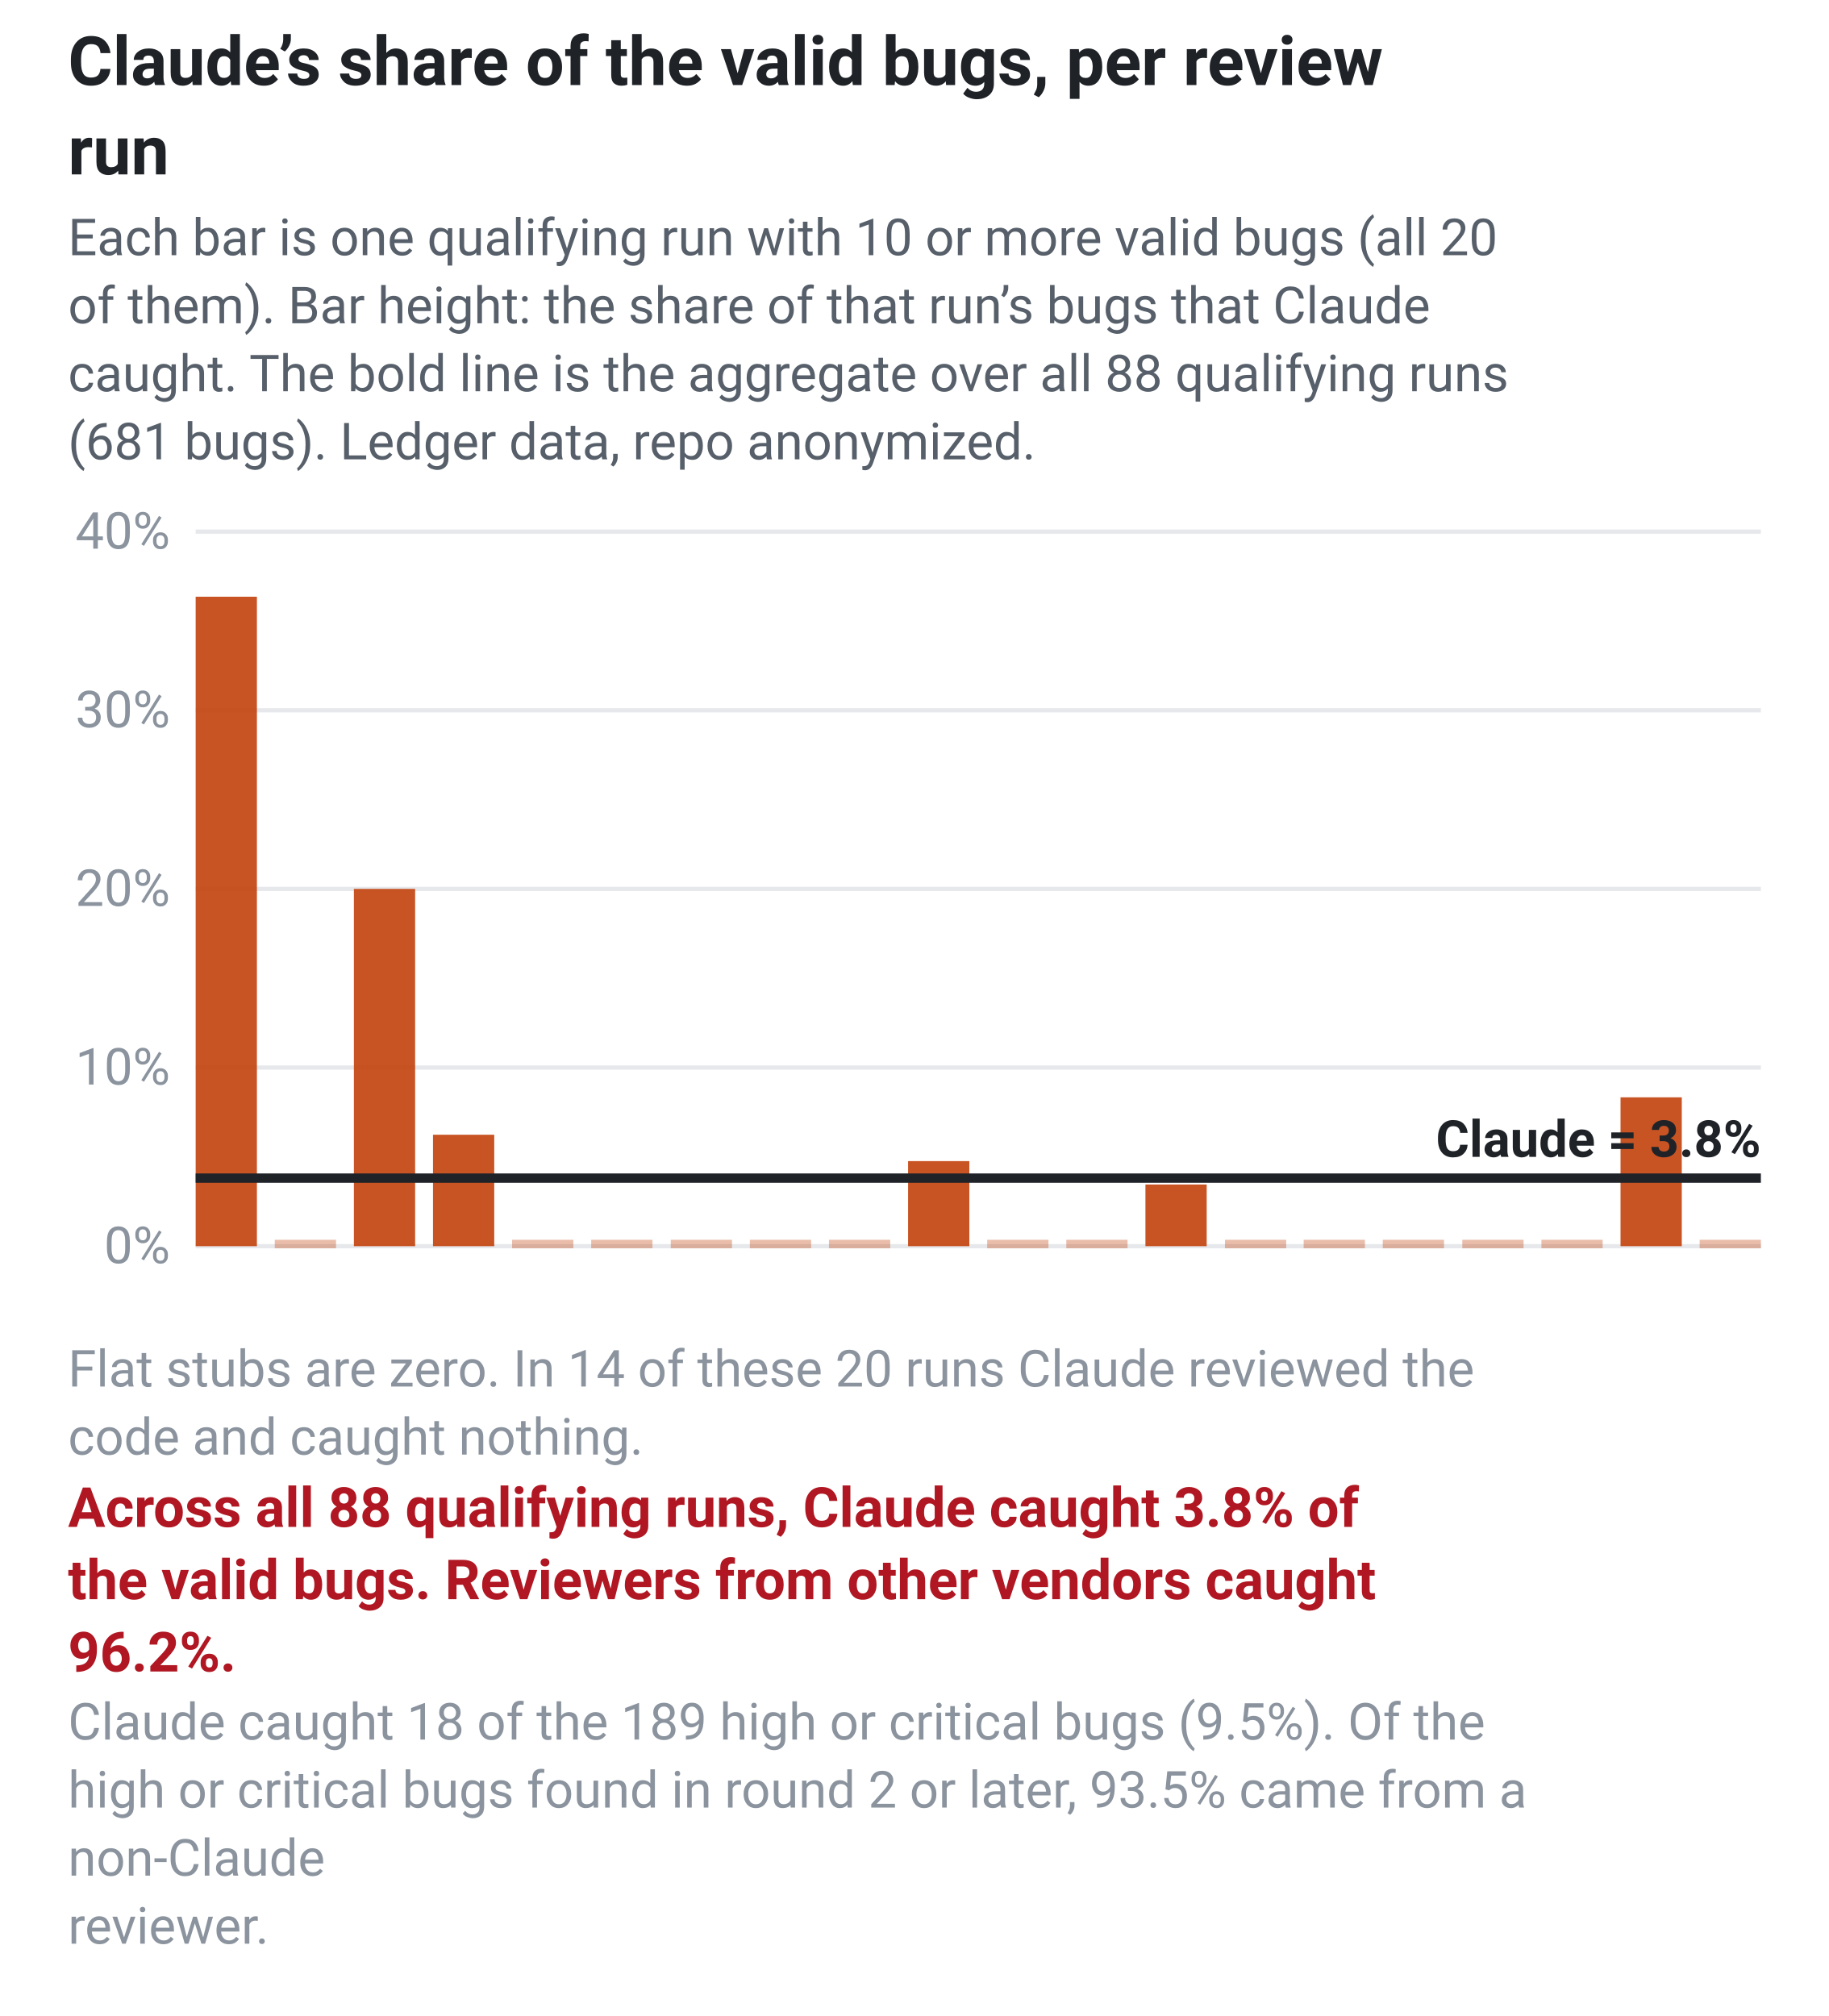
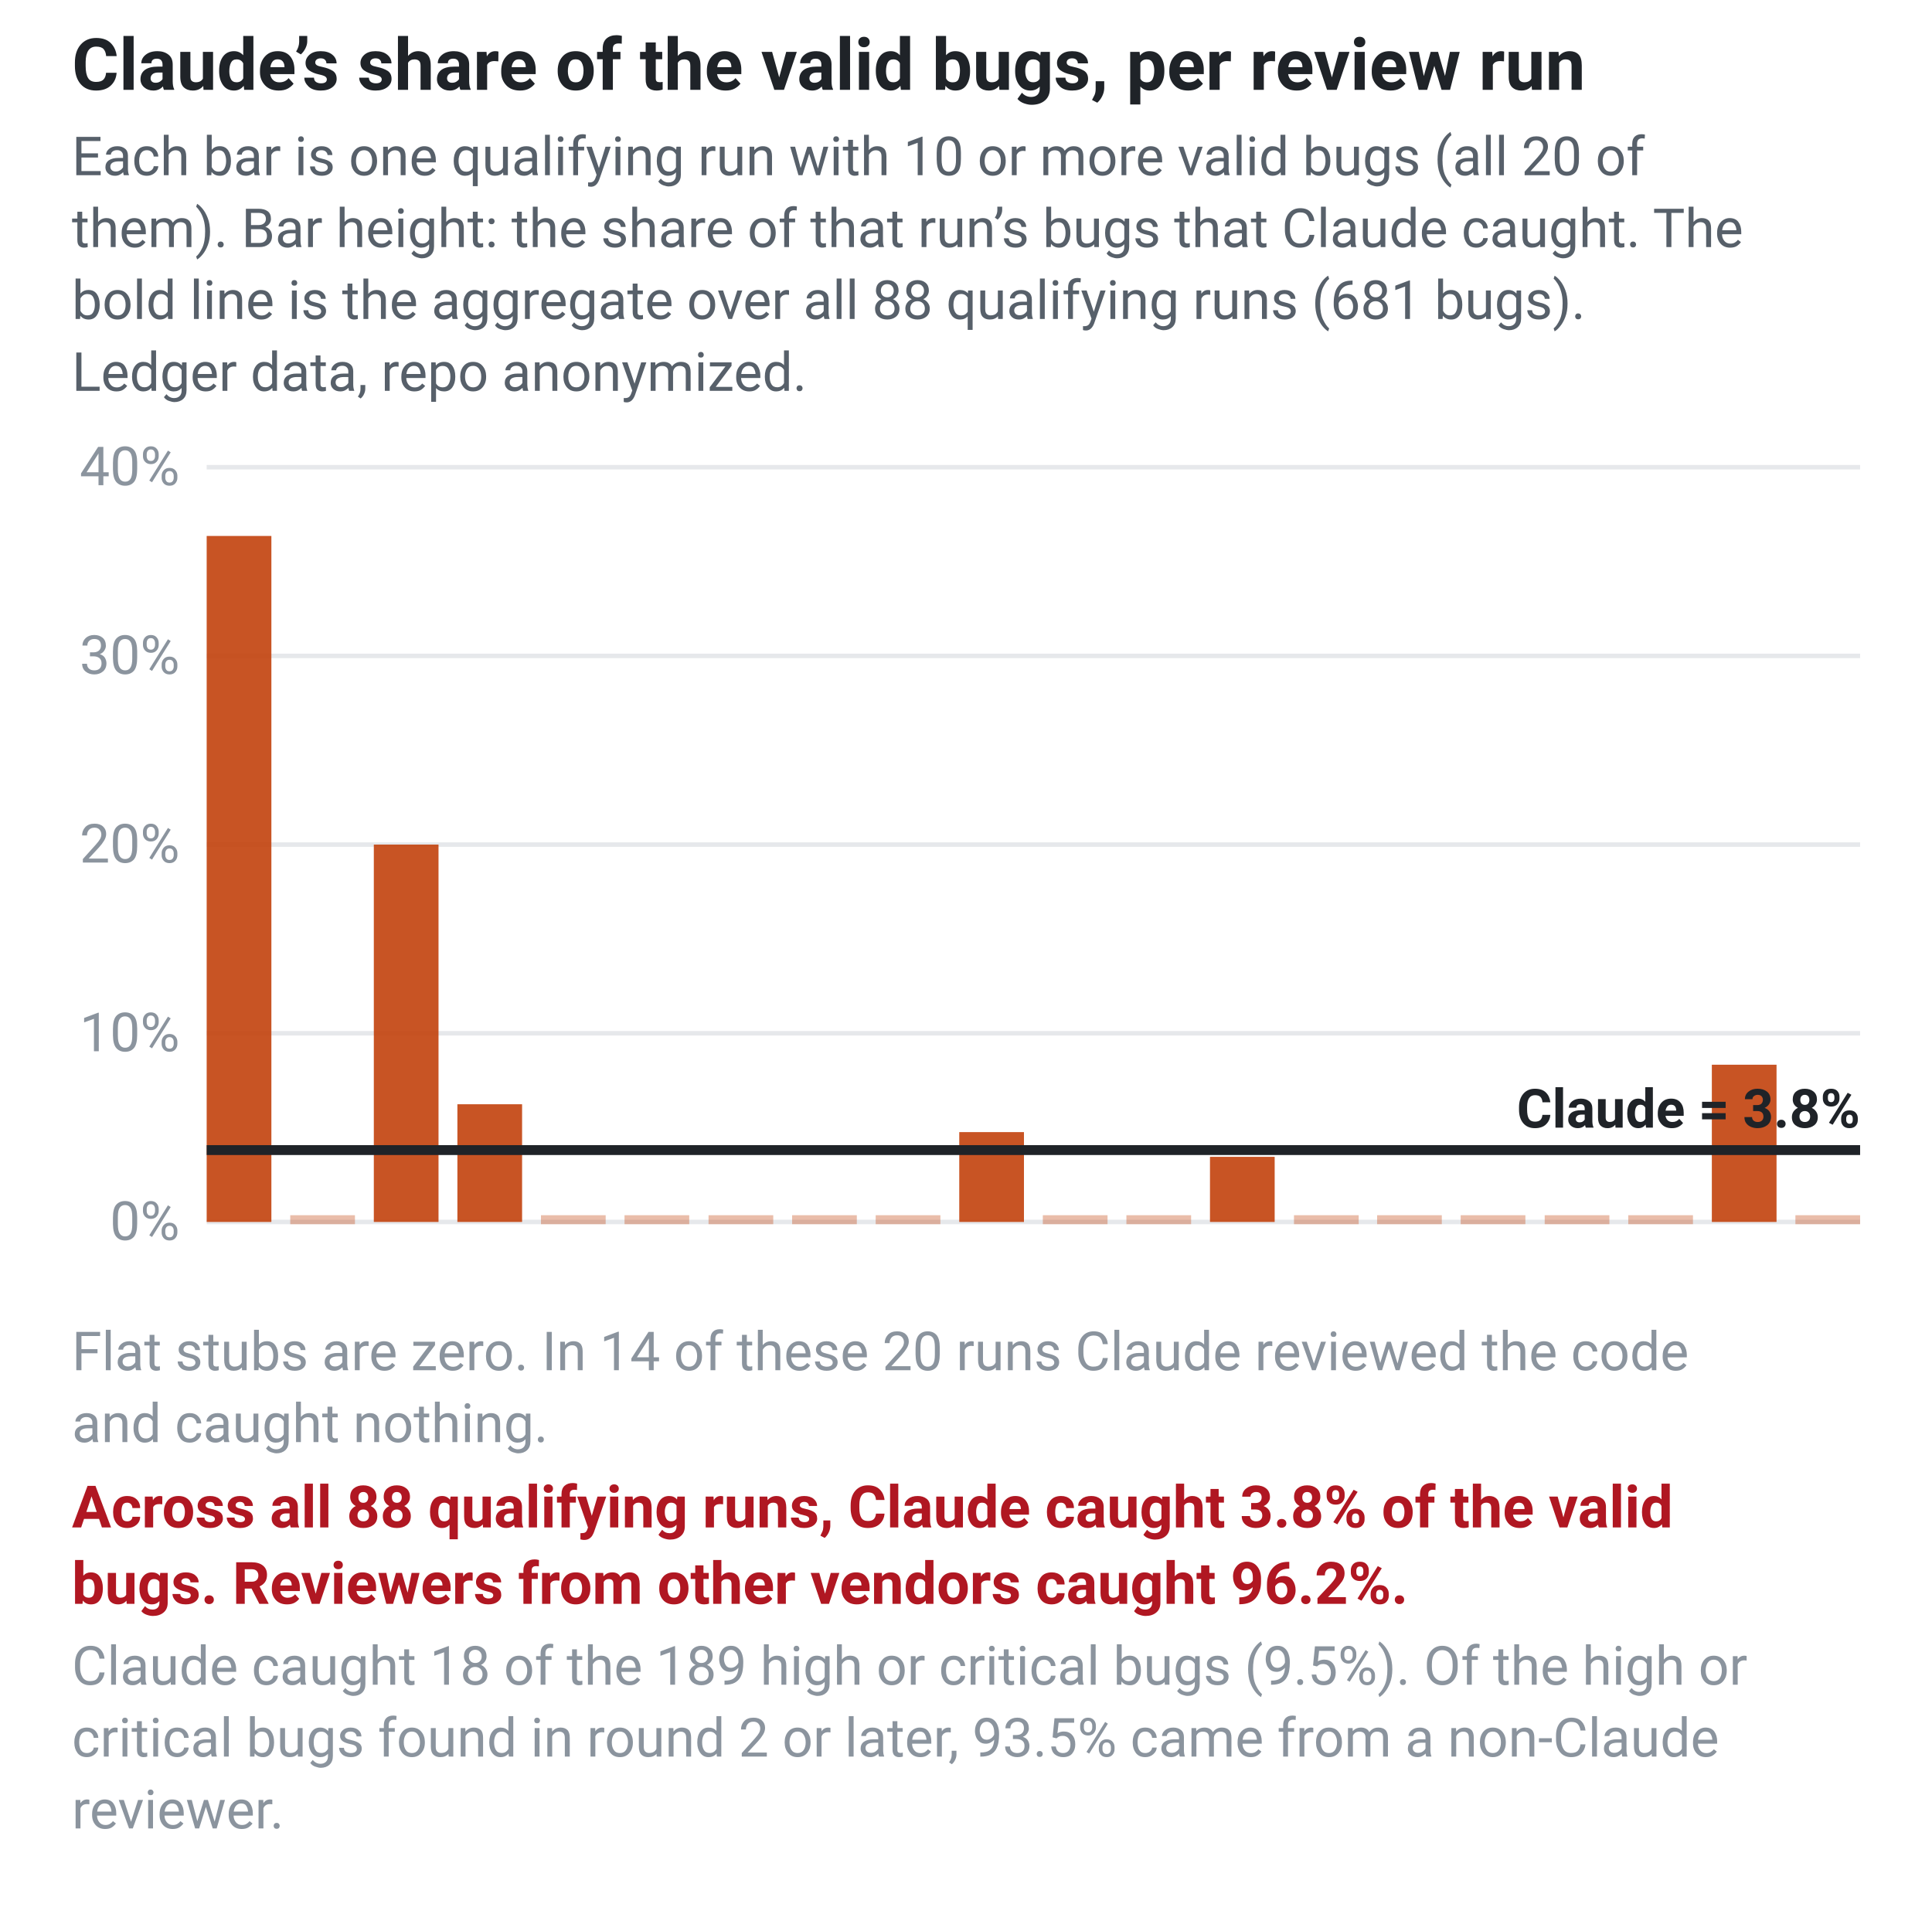
- <svg xmlns="http://www.w3.org/2000/svg" viewBox="0 0 430 474" font-family="-apple-system,Segoe UI,Roboto,Helvetica,Arial,sans-serif">
-   <text x="16.0" y="20.0" font-size="16" font-weight="700" fill="#1f2328">Claude’s share of the valid bugs, per review</text>
-   <text x="16.0" y="41.0" font-size="16" font-weight="700" fill="#1f2328">run</text>
-   <text x="16.0" y="60.0" font-size="12" fill="#57606a">Each bar is one qualifying run with 10 or more valid bugs (all 20</text>
-   <text x="16.0" y="76.0" font-size="12" fill="#57606a">of them). Bar height: the share of that run’s bugs that Claude</text>
-   <text x="16.0" y="92.0" font-size="12" fill="#57606a">caught. The bold line is the aggregate over all 88 qualifying runs</text>
-   <text x="16.0" y="108.0" font-size="12" fill="#57606a">(681 bugs). Ledger data, repo anonymized.</text>
-   <line x1="46" y1="293.0" x2="414" y2="293.0" stroke="#e6e8eb" stroke-width="1" />
-   <text x="40.0" y="297.0" font-size="12" text-anchor="end" fill="#8b949e">0%</text>
-   <line x1="46" y1="251.0" x2="414" y2="251.0" stroke="#e6e8eb" stroke-width="1" />
-   <text x="40.0" y="255.0" font-size="12" text-anchor="end" fill="#8b949e">10%</text>
-   <line x1="46" y1="209.0" x2="414" y2="209.0" stroke="#e6e8eb" stroke-width="1" />
-   <text x="40.0" y="213.0" font-size="12" text-anchor="end" fill="#8b949e">20%</text>
-   <line x1="46" y1="167.0" x2="414" y2="167.0" stroke="#e6e8eb" stroke-width="1" />
-   <text x="40.0" y="171.0" font-size="12" text-anchor="end" fill="#8b949e">30%</text>
-   <line x1="46" y1="125.0" x2="414" y2="125.0" stroke="#e6e8eb" stroke-width="1" />
-   <text x="40.0" y="129.0" font-size="12" text-anchor="end" fill="#8b949e">40%</text>
-   <rect x="46.0" y="140.3" width="14.4" height="152.7" fill="#C2410C" opacity="0.9" />
-   <rect x="64.6" y="291.5" width="14.4" height="2.0" fill="#C2410C" opacity="0.35" />
-   <rect x="83.2" y="209.0" width="14.4" height="84.0" fill="#C2410C" opacity="0.9" />
-   <rect x="101.8" y="266.8" width="14.4" height="26.2" fill="#C2410C" opacity="0.9" />
-   <rect x="120.4" y="291.5" width="14.4" height="2.0" fill="#C2410C" opacity="0.35" />
-   <rect x="139.0" y="291.5" width="14.4" height="2.0" fill="#C2410C" opacity="0.35" />
-   <rect x="157.7" y="291.5" width="14.4" height="2.0" fill="#C2410C" opacity="0.35" />
-   <rect x="176.3" y="291.5" width="14.4" height="2.0" fill="#C2410C" opacity="0.35" />
-   <rect x="194.9" y="291.5" width="14.4" height="2.0" fill="#C2410C" opacity="0.35" />
-   <rect x="213.5" y="273.0" width="14.4" height="20.0" fill="#C2410C" opacity="0.9" />
-   <rect x="232.1" y="291.5" width="14.4" height="2.0" fill="#C2410C" opacity="0.35" />
-   <rect x="250.7" y="291.5" width="14.4" height="2.0" fill="#C2410C" opacity="0.35" />
-   <rect x="269.3" y="278.5" width="14.4" height="14.5" fill="#C2410C" opacity="0.9" />
-   <rect x="288.0" y="291.5" width="14.4" height="2.0" fill="#C2410C" opacity="0.35" />
-   <rect x="306.5" y="291.5" width="14.4" height="2.0" fill="#C2410C" opacity="0.35" />
-   <rect x="325.1" y="291.5" width="14.4" height="2.0" fill="#C2410C" opacity="0.35" />
-   <rect x="343.8" y="291.5" width="14.4" height="2.0" fill="#C2410C" opacity="0.35" />
-   <rect x="362.4" y="291.5" width="14.4" height="2.0" fill="#C2410C" opacity="0.35" />
-   <rect x="381.0" y="258.0" width="14.4" height="35.0" fill="#C2410C" opacity="0.9" />
-   <rect x="399.6" y="291.5" width="14.4" height="2.0" fill="#C2410C" opacity="0.35" />
-   <line x1="46" y1="277.0" x2="414" y2="277.0" stroke="#1f2328" stroke-width="2.2" />
-   <text x="414.0" y="272.0" font-size="12" font-weight="700" text-anchor="end" fill="#1f2328">Claude = 3.8%</text>
-   <text x="16.0" y="326.0" font-size="12" fill="#8b949e">Flat stubs are zero. In 14 of these 20 runs Claude reviewed the</text>
-   <text x="16.0" y="342.0" font-size="12" fill="#8b949e">code and caught nothing.</text>
-   <text x="16.0" y="359.0" font-size="13" font-weight="700" fill="#B01722">Across all 88 qualifying runs, Claude caught 3.8% of</text>
-   <text x="16.0" y="376.0" font-size="13" font-weight="700" fill="#B01722">the valid bugs. Reviewers from other vendors caught</text>
-   <text x="16.0" y="393.0" font-size="13" font-weight="700" fill="#B01722">96.2%.</text>
-   <text x="16.0" y="409.0" font-size="12" fill="#8b949e">Claude caught 18 of the 189 high or critical bugs (9.5%). Of the</text>
-   <text x="16.0" y="425.0" font-size="12" fill="#8b949e">high or critical bugs found in round 2 or later, 93.5% came from a</text>
-   <text x="16.0" y="441.0" font-size="12" fill="#8b949e">non-Claude</text>
-   <text x="16.0" y="457.0" font-size="12" fill="#8b949e">reviewer.</text>
+ <svg xmlns="http://www.w3.org/2000/svg" viewBox="0 0 430 426" font-family="-apple-system,Segoe UI,Roboto,Helvetica,Arial,sans-serif">
+   <text x="16.0" y="20.0" font-size="16" font-weight="700" fill="#1f2328">Claude’s share of the valid bugs, per review run</text>
+   <text x="16.0" y="39.0" font-size="12" fill="#57606a">Each bar is one qualifying run with 10 or more valid bugs (all 20 of</text>
+   <text x="16.0" y="55.0" font-size="12" fill="#57606a">them). Bar height: the share of that run’s bugs that Claude caught. The</text>
+   <text x="16.0" y="71.0" font-size="12" fill="#57606a">bold line is the aggregate over all 88 qualifying runs (681 bugs).</text>
+   <text x="16.0" y="87.0" font-size="12" fill="#57606a">Ledger data, repo anonymized.</text>
+   <line x1="46" y1="272.0" x2="414" y2="272.0" stroke="#e6e8eb" stroke-width="1" />
+   <text x="40.0" y="276.0" font-size="12" text-anchor="end" fill="#8b949e">0%</text>
+   <line x1="46" y1="230.0" x2="414" y2="230.0" stroke="#e6e8eb" stroke-width="1" />
+   <text x="40.0" y="234.0" font-size="12" text-anchor="end" fill="#8b949e">10%</text>
+   <line x1="46" y1="188.0" x2="414" y2="188.0" stroke="#e6e8eb" stroke-width="1" />
+   <text x="40.0" y="192.0" font-size="12" text-anchor="end" fill="#8b949e">20%</text>
+   <line x1="46" y1="146.0" x2="414" y2="146.0" stroke="#e6e8eb" stroke-width="1" />
+   <text x="40.0" y="150.0" font-size="12" text-anchor="end" fill="#8b949e">30%</text>
+   <line x1="46" y1="104.0" x2="414" y2="104.0" stroke="#e6e8eb" stroke-width="1" />
+   <text x="40.0" y="108.0" font-size="12" text-anchor="end" fill="#8b949e">40%</text>
+   <rect x="46.0" y="119.3" width="14.4" height="152.7" fill="#C2410C" opacity="0.9" />
+   <rect x="64.6" y="270.5" width="14.4" height="2.0" fill="#C2410C" opacity="0.35" />
+   <rect x="83.2" y="188.0" width="14.4" height="84.0" fill="#C2410C" opacity="0.9" />
+   <rect x="101.8" y="245.8" width="14.4" height="26.2" fill="#C2410C" opacity="0.9" />
+   <rect x="120.4" y="270.5" width="14.4" height="2.0" fill="#C2410C" opacity="0.35" />
+   <rect x="139.0" y="270.5" width="14.4" height="2.0" fill="#C2410C" opacity="0.35" />
+   <rect x="157.7" y="270.5" width="14.4" height="2.0" fill="#C2410C" opacity="0.35" />
+   <rect x="176.3" y="270.5" width="14.4" height="2.0" fill="#C2410C" opacity="0.35" />
+   <rect x="194.9" y="270.5" width="14.4" height="2.0" fill="#C2410C" opacity="0.35" />
+   <rect x="213.5" y="252.0" width="14.4" height="20.0" fill="#C2410C" opacity="0.9" />
+   <rect x="232.1" y="270.5" width="14.4" height="2.0" fill="#C2410C" opacity="0.35" />
+   <rect x="250.7" y="270.5" width="14.4" height="2.0" fill="#C2410C" opacity="0.35" />
+   <rect x="269.3" y="257.5" width="14.4" height="14.5" fill="#C2410C" opacity="0.9" />
+   <rect x="288.0" y="270.5" width="14.4" height="2.0" fill="#C2410C" opacity="0.35" />
+   <rect x="306.5" y="270.5" width="14.4" height="2.0" fill="#C2410C" opacity="0.35" />
+   <rect x="325.1" y="270.5" width="14.4" height="2.0" fill="#C2410C" opacity="0.35" />
+   <rect x="343.8" y="270.5" width="14.4" height="2.0" fill="#C2410C" opacity="0.35" />
+   <rect x="362.4" y="270.5" width="14.4" height="2.0" fill="#C2410C" opacity="0.35" />
+   <rect x="381.0" y="237.0" width="14.4" height="35.0" fill="#C2410C" opacity="0.9" />
+   <rect x="399.6" y="270.5" width="14.4" height="2.0" fill="#C2410C" opacity="0.35" />
+   <line x1="46" y1="256.0" x2="414" y2="256.0" stroke="#1f2328" stroke-width="2.2" />
+   <text x="414.0" y="251.0" font-size="12" font-weight="700" text-anchor="end" fill="#1f2328">Claude = 3.8%</text>
+   <text x="16.0" y="305.0" font-size="12" fill="#8b949e">Flat stubs are zero. In 14 of these 20 runs Claude reviewed the code</text>
+   <text x="16.0" y="321.0" font-size="12" fill="#8b949e">and caught nothing.</text>
+   <text x="16.0" y="340.0" font-size="13" font-weight="700" fill="#B01722">Across all 88 qualifying runs, Claude caught 3.8% of the valid</text>
+   <text x="16.0" y="357.0" font-size="13" font-weight="700" fill="#B01722">bugs. Reviewers from other vendors caught 96.2%.</text>
+   <text x="16.0" y="375.0" font-size="12" fill="#8b949e">Claude caught 18 of the 189 high or critical bugs (9.5%). Of the high or</text>
+   <text x="16.0" y="391.0" font-size="12" fill="#8b949e">critical bugs found in round 2 or later, 93.5% came from a non-Claude</text>
+   <text x="16.0" y="407.0" font-size="12" fill="#8b949e">reviewer.</text>
</svg>
